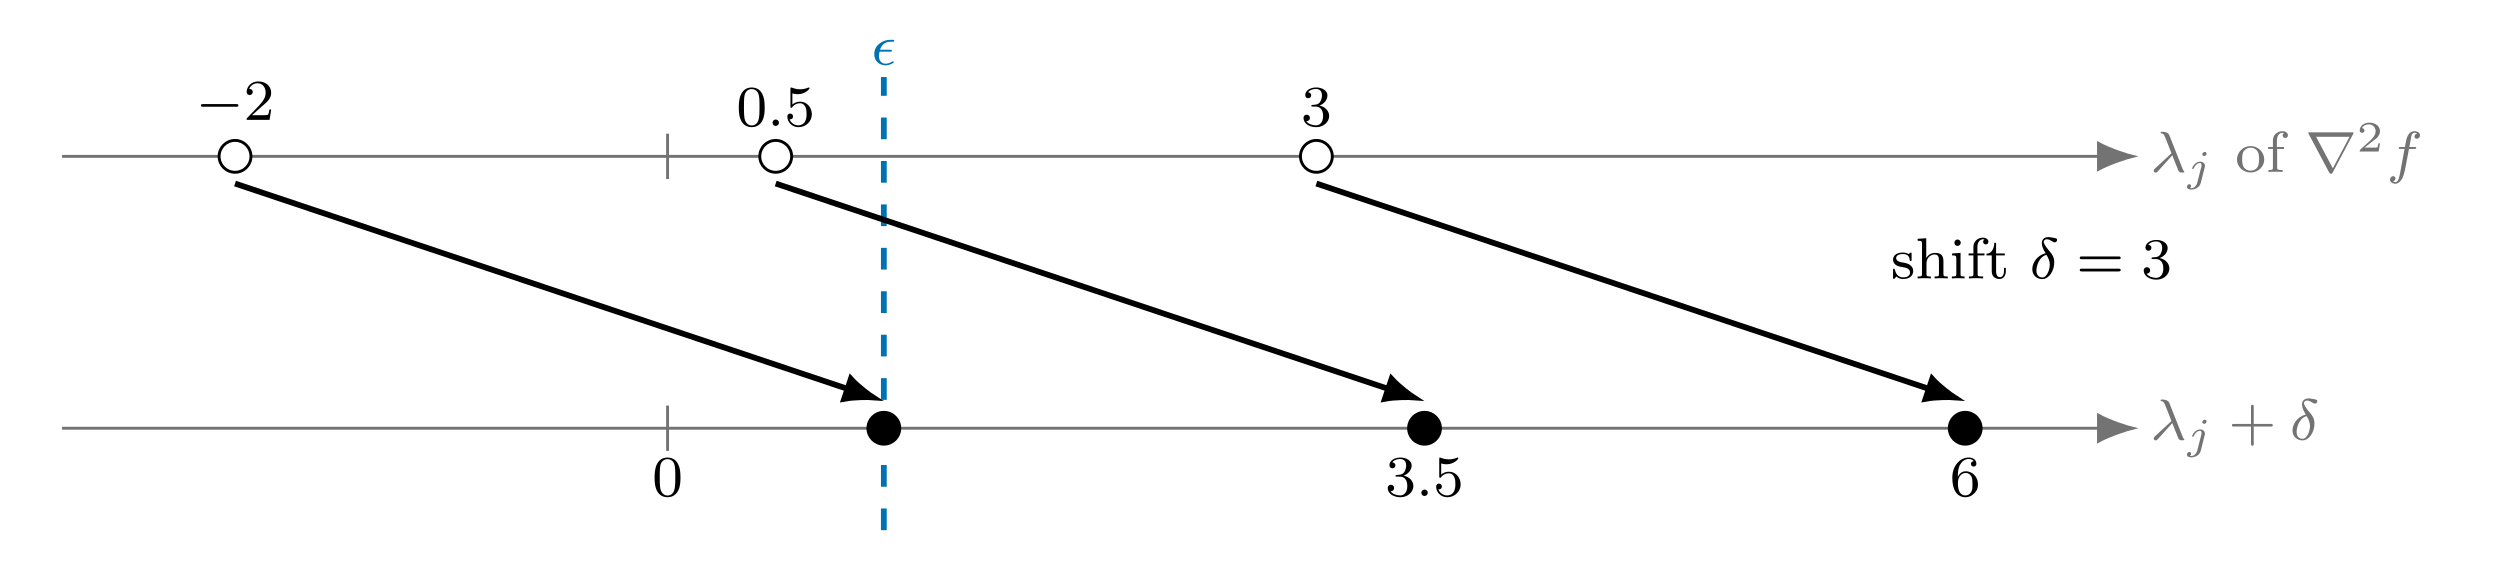
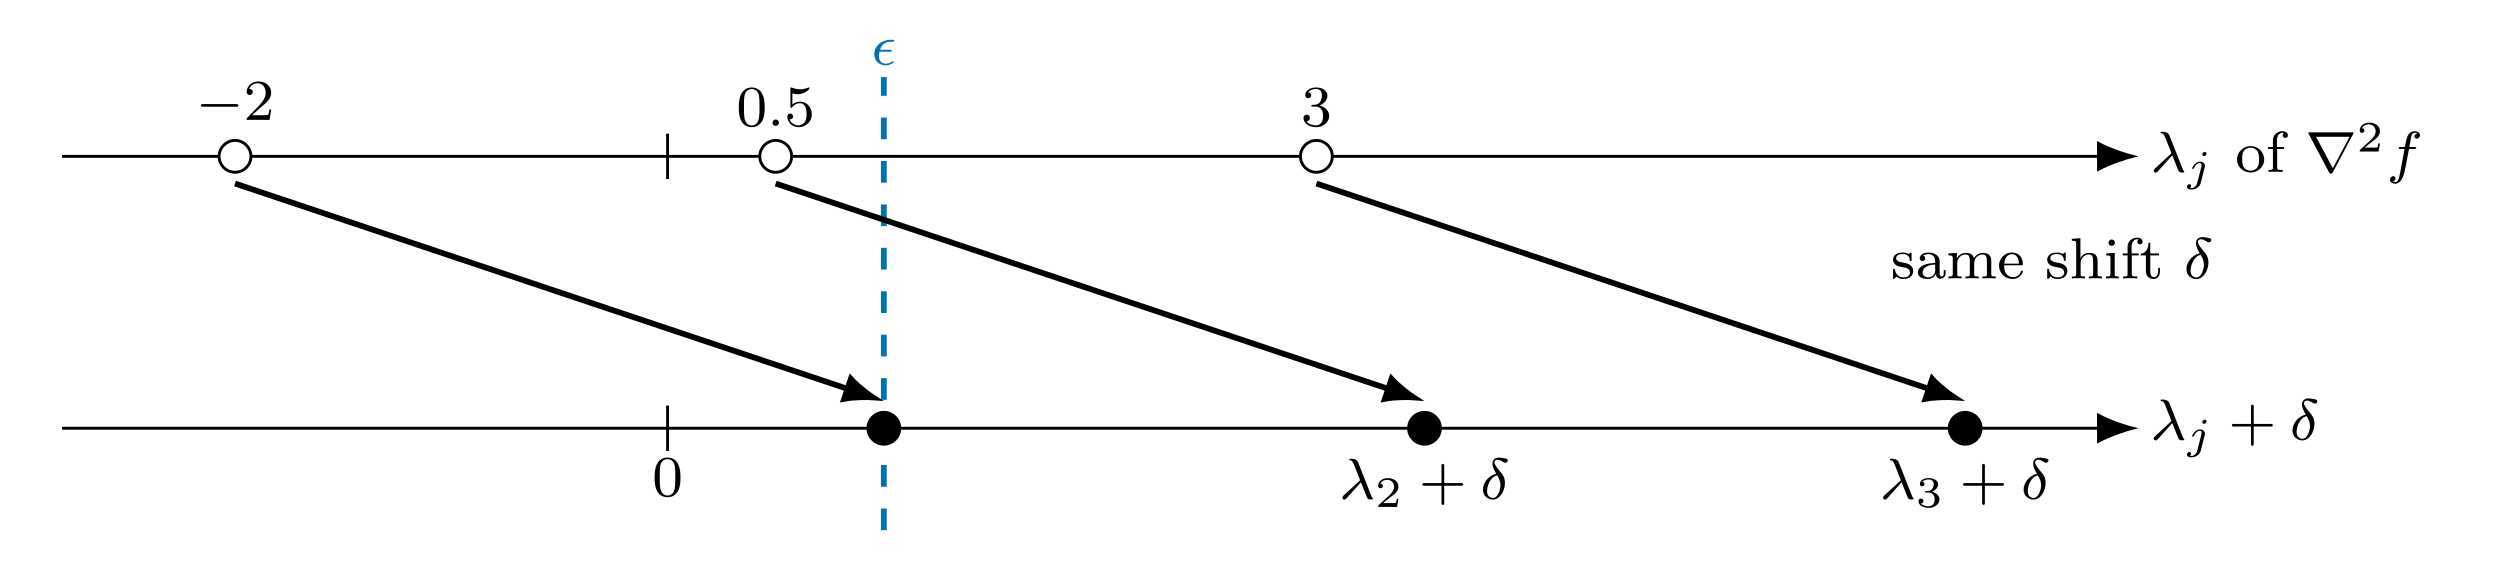
<svg xmlns="http://www.w3.org/2000/svg" xmlns:xlink="http://www.w3.org/1999/xlink" width="341.197pt" height="77.351pt" viewBox="0 0 341.197 77.351">
  <defs>
    <g>
      <g id="glyph-0-0">
        <path d="M 2.969 -2.266 C 3.266 -1.547 3.75 -0.266 3.828 -0.125 C 3.969 0.078 4.125 0.078 4.312 0.078 C 4.547 0.078 4.609 0.078 4.609 -0.016 C 4.609 -0.062 4.594 -0.078 4.562 -0.109 C 4.469 -0.219 4.422 -0.297 4.375 -0.438 L 2.594 -4.953 C 2.531 -5.109 2.391 -5.484 1.578 -5.484 C 1.5 -5.484 1.375 -5.484 1.375 -5.375 C 1.375 -5.281 1.453 -5.266 1.5 -5.266 C 1.656 -5.234 1.797 -5.219 1.984 -4.766 L 2.547 -3.344 L 2.859 -2.547 L 0.594 -0.453 C 0.516 -0.375 0.438 -0.281 0.438 -0.172 C 0.438 -0.016 0.562 0.094 0.703 0.094 C 0.812 0.094 0.922 0.016 1 -0.078 Z M 2.969 -2.266 " />
      </g>
      <g id="glyph-0-1">
        <path d="M 3.031 -3.141 L 3.766 -3.141 C 3.922 -3.141 4.016 -3.141 4.016 -3.297 C 4.016 -3.406 3.906 -3.406 3.781 -3.406 L 3.078 -3.406 C 3.203 -4.125 3.281 -4.562 3.359 -4.922 C 3.391 -5.062 3.422 -5.141 3.531 -5.234 C 3.641 -5.328 3.703 -5.344 3.781 -5.344 C 3.906 -5.344 4.031 -5.328 4.141 -5.25 C 4.094 -5.234 4.047 -5.219 4.016 -5.188 C 3.875 -5.125 3.781 -4.984 3.781 -4.828 C 3.781 -4.641 3.922 -4.531 4.094 -4.531 C 4.328 -4.531 4.531 -4.734 4.531 -5 C 4.531 -5.375 4.156 -5.562 3.781 -5.562 C 3.516 -5.562 3.016 -5.438 2.766 -4.719 C 2.688 -4.531 2.688 -4.516 2.469 -3.406 L 1.875 -3.406 C 1.719 -3.406 1.625 -3.406 1.625 -3.25 C 1.625 -3.141 1.734 -3.141 1.859 -3.141 L 2.422 -3.141 L 1.859 -0.078 C 1.703 0.719 1.594 1.391 1.172 1.391 C 1.141 1.391 0.984 1.391 0.828 1.297 C 1.188 1.203 1.188 0.875 1.188 0.875 C 1.188 0.688 1.047 0.578 0.875 0.578 C 0.672 0.578 0.438 0.766 0.438 1.062 C 0.438 1.391 0.781 1.609 1.172 1.609 C 1.656 1.609 1.984 1.109 2.094 0.906 C 2.375 0.391 2.547 -0.594 2.562 -0.688 Z M 3.031 -3.141 " />
      </g>
      <g id="glyph-0-2">
        <path d="M 2.156 -3.438 C 0.953 -3.125 0.344 -2.078 0.344 -1.266 C 0.344 -0.391 1.016 0.094 1.703 0.094 C 2.625 0.094 3.344 -1.047 3.344 -2.203 C 3.344 -2.953 2.984 -3.375 2.719 -3.688 C 2.453 -4 1.906 -4.641 1.906 -5 C 1.906 -5.172 2.078 -5.344 2.328 -5.344 C 2.594 -5.344 2.766 -5.234 2.984 -5.109 C 3.172 -4.984 3.312 -4.922 3.406 -4.922 C 3.609 -4.922 3.734 -5.109 3.734 -5.25 C 3.734 -5.438 3.641 -5.469 3.234 -5.547 C 2.781 -5.641 2.547 -5.641 2.547 -5.641 C 2.203 -5.641 1.641 -5.484 1.641 -4.812 C 1.641 -4.391 1.859 -3.938 2.156 -3.438 Z M 2.281 -3.219 C 2.547 -2.766 2.734 -2.359 2.734 -1.875 C 2.734 -1.25 2.375 -0.125 1.703 -0.125 C 1.391 -0.125 0.906 -0.328 0.906 -1.062 C 0.906 -1.469 1.141 -2.922 2.281 -3.219 Z M 2.281 -3.219 " />
      </g>
      <g id="glyph-0-3">
        <path d="M 2.516 -1.781 C 2.656 -1.781 2.797 -1.781 2.797 -1.906 C 2.797 -2.047 2.688 -2.047 2.547 -2.047 L 1.172 -2.047 C 1.297 -2.406 1.609 -3.141 2.594 -3.141 L 2.859 -3.141 C 3 -3.141 3.125 -3.141 3.125 -3.281 C 3.125 -3.406 3.016 -3.406 2.875 -3.406 L 2.562 -3.406 C 1.578 -3.406 0.391 -2.703 0.391 -1.453 C 0.391 -0.516 1.078 0.078 1.938 0.078 C 2.484 0.078 3.047 -0.234 3.047 -0.344 C 3.047 -0.359 3.047 -0.484 2.953 -0.484 C 2.922 -0.484 2.906 -0.469 2.875 -0.453 C 2.734 -0.359 2.359 -0.141 1.953 -0.141 C 1.484 -0.141 1.031 -0.453 1.031 -1.172 C 1.031 -1.219 1.031 -1.438 1.109 -1.781 Z M 2.516 -1.781 " />
      </g>
      <g id="glyph-0-4">
        <path d="M 1.609 -0.438 C 1.609 -0.703 1.391 -0.875 1.172 -0.875 C 0.922 -0.875 0.734 -0.672 0.734 -0.438 C 0.734 -0.172 0.953 0 1.156 0 C 1.422 0 1.609 -0.203 1.609 -0.438 Z M 1.609 -0.438 " />
      </g>
      <g id="glyph-1-0">
        <path d="M 2.75 -3.688 C 2.75 -3.875 2.609 -3.938 2.516 -3.938 C 2.328 -3.938 2.172 -3.75 2.172 -3.609 C 2.172 -3.484 2.266 -3.375 2.422 -3.375 C 2.562 -3.375 2.75 -3.516 2.75 -3.688 Z M 1.484 0.266 C 1.375 0.703 1.031 1.016 0.688 1.016 C 0.656 1.016 0.5 1 0.5 0.984 C 0.5 0.984 0.516 0.969 0.516 0.953 C 0.609 0.891 0.641 0.797 0.641 0.703 C 0.641 0.516 0.484 0.469 0.406 0.469 C 0.25 0.469 0.078 0.609 0.078 0.828 C 0.078 1.141 0.438 1.203 0.688 1.203 C 1.078 1.203 1.797 0.984 1.969 0.266 L 2.5 -1.844 C 2.516 -1.906 2.531 -1.953 2.531 -2.047 C 2.531 -2.375 2.234 -2.609 1.859 -2.609 C 1.188 -2.609 0.781 -1.812 0.781 -1.703 C 0.781 -1.656 0.797 -1.609 0.875 -1.609 C 0.969 -1.609 0.969 -1.641 1.016 -1.719 C 1.188 -2.109 1.516 -2.422 1.844 -2.422 C 2.016 -2.422 2.062 -2.266 2.062 -2.125 C 2.062 -2.047 2.047 -1.953 2.047 -1.938 Z M 1.484 0.266 " />
      </g>
      <g id="glyph-2-0">
        <path d="M 3.953 -1.688 C 3.953 -2.672 3.141 -3.531 2.094 -3.531 C 1.047 -3.531 0.234 -2.672 0.234 -1.688 C 0.234 -0.703 1.078 0.078 2.094 0.078 C 3.109 0.078 3.953 -0.703 3.953 -1.688 Z M 2.094 -0.172 C 1.672 -0.172 1.344 -0.375 1.156 -0.641 C 0.969 -0.969 0.938 -1.359 0.938 -1.75 C 0.938 -2.062 0.938 -2.531 1.188 -2.875 C 1.391 -3.141 1.719 -3.312 2.094 -3.312 C 2.5 -3.312 2.844 -3.109 3.031 -2.828 C 3.234 -2.5 3.25 -2.078 3.25 -1.75 C 3.25 -1.391 3.234 -0.953 3.016 -0.625 C 2.797 -0.312 2.438 -0.172 2.094 -0.172 Z M 2.094 -0.172 " />
      </g>
      <g id="glyph-2-1">
        <path d="M 1.516 -3.141 L 2.453 -3.141 L 2.453 -3.406 L 1.484 -3.406 L 1.484 -4.297 C 1.484 -4.984 1.875 -5.344 2.219 -5.344 C 2.344 -5.344 2.422 -5.312 2.453 -5.312 C 2.312 -5.234 2.266 -5.094 2.266 -5 C 2.266 -4.797 2.422 -4.641 2.625 -4.641 C 2.844 -4.641 2.984 -4.797 2.984 -5 C 2.984 -5.344 2.656 -5.562 2.234 -5.562 C 1.641 -5.562 0.938 -5.141 0.938 -4.297 L 0.938 -3.406 L 0.281 -3.406 L 0.281 -3.141 L 0.938 -3.141 L 0.938 -0.609 C 0.938 -0.266 0.844 -0.266 0.328 -0.266 L 0.328 0 C 0.641 -0.031 1.078 -0.031 1.266 -0.031 C 1.734 -0.031 1.75 -0.031 2.266 0 L 2.266 -0.266 L 2.109 -0.266 C 1.531 -0.266 1.516 -0.344 1.516 -0.625 Z M 1.516 -3.141 " />
      </g>
      <g id="glyph-2-2">
        <path d="M 3.453 -1.797 L 5.766 -1.797 C 5.875 -1.797 6.062 -1.797 6.062 -1.969 C 6.062 -2.156 5.875 -2.156 5.766 -2.156 L 3.453 -2.156 L 3.453 -4.484 C 3.453 -4.594 3.453 -4.781 3.266 -4.781 C 3.078 -4.781 3.078 -4.594 3.078 -4.484 L 3.078 -2.156 L 0.75 -2.156 C 0.641 -2.156 0.469 -2.156 0.469 -1.969 C 0.469 -1.797 0.641 -1.797 0.75 -1.797 L 3.078 -1.797 L 3.078 0.531 C 3.078 0.641 3.078 0.828 3.266 0.828 C 3.453 0.828 3.453 0.641 3.453 0.531 Z M 3.453 -1.797 " />
      </g>
      <g id="glyph-2-3">
        <path d="M 3.859 -2.516 C 3.859 -3.375 3.781 -3.875 3.516 -4.391 C 3.172 -5.078 2.531 -5.25 2.094 -5.25 C 1.094 -5.25 0.734 -4.516 0.625 -4.297 C 0.344 -3.719 0.328 -2.938 0.328 -2.516 C 0.328 -2 0.344 -1.203 0.734 -0.562 C 1.094 0.016 1.672 0.172 2.094 0.172 C 2.469 0.172 3.156 0.047 3.547 -0.734 C 3.844 -1.297 3.859 -2.016 3.859 -2.516 Z M 2.094 -0.062 C 1.828 -0.062 1.281 -0.188 1.109 -1.016 C 1.031 -1.469 1.031 -2.203 1.031 -2.609 C 1.031 -3.156 1.031 -3.719 1.109 -4.156 C 1.281 -4.953 1.891 -5.031 2.094 -5.031 C 2.359 -5.031 2.906 -4.906 3.062 -4.188 C 3.156 -3.75 3.156 -3.156 3.156 -2.609 C 3.156 -2.156 3.156 -1.438 3.062 -1 C 2.906 -0.172 2.359 -0.062 2.094 -0.062 Z M 2.094 -0.062 " />
      </g>
      <g id="glyph-2-4">
        <path d="M 2.234 -1.609 C 2.359 -1.734 2.688 -2 2.812 -2.109 C 3.312 -2.547 3.766 -2.984 3.766 -3.703 C 3.766 -4.656 2.984 -5.25 2 -5.25 C 1.047 -5.25 0.422 -4.531 0.422 -3.828 C 0.422 -3.453 0.734 -3.391 0.844 -3.391 C 1 -3.391 1.25 -3.516 1.25 -3.812 C 1.25 -4.219 0.859 -4.219 0.766 -4.219 C 0.984 -4.797 1.516 -5 1.906 -5 C 2.641 -5 3.016 -4.375 3.016 -3.703 C 3.016 -2.891 2.438 -2.281 1.516 -1.328 L 0.516 -0.297 C 0.422 -0.219 0.422 -0.203 0.422 0 L 3.547 0 L 3.766 -1.422 L 3.531 -1.422 C 3.5 -1.25 3.438 -0.859 3.344 -0.719 C 3.297 -0.641 2.703 -0.641 2.562 -0.641 L 1.156 -0.641 Z M 2.234 -1.609 " />
      </g>
      <g id="glyph-2-5">
        <path d="M 1.109 -4.438 C 1.203 -4.406 1.531 -4.328 1.859 -4.328 C 2.844 -4.328 3.453 -5.031 3.453 -5.141 C 3.453 -5.234 3.391 -5.25 3.359 -5.25 C 3.344 -5.25 3.328 -5.25 3.25 -5.219 C 2.938 -5.094 2.578 -5 2.156 -5 C 1.688 -5 1.297 -5.125 1.047 -5.219 C 0.969 -5.25 0.953 -5.25 0.953 -5.25 C 0.844 -5.25 0.844 -5.172 0.844 -5.031 L 0.844 -2.719 C 0.844 -2.562 0.844 -2.469 0.969 -2.469 C 1.031 -2.469 1.062 -2.5 1.094 -2.562 C 1.188 -2.688 1.5 -3.094 2.172 -3.094 C 2.609 -3.094 2.828 -2.734 2.891 -2.578 C 3.031 -2.297 3.047 -1.922 3.047 -1.625 C 3.047 -1.328 3.031 -0.906 2.812 -0.547 C 2.672 -0.312 2.344 -0.078 1.922 -0.078 C 1.422 -0.078 0.906 -0.391 0.734 -0.906 C 0.75 -0.906 0.797 -0.906 0.812 -0.906 C 1.031 -0.906 1.203 -1.047 1.203 -1.281 C 1.203 -1.578 0.969 -1.688 0.812 -1.688 C 0.672 -1.688 0.422 -1.609 0.422 -1.266 C 0.422 -0.547 1.031 0.172 1.938 0.172 C 2.938 0.172 3.766 -0.594 3.766 -1.578 C 3.766 -2.5 3.109 -3.312 2.172 -3.312 C 1.781 -3.312 1.406 -3.188 1.109 -2.922 Z M 1.109 -4.438 " />
      </g>
      <g id="glyph-2-6">
        <path d="M 2 -2.641 C 2.625 -2.641 3.016 -2.188 3.016 -1.359 C 3.016 -0.359 2.453 -0.078 2.047 -0.078 C 1.609 -0.078 1.016 -0.234 0.734 -0.641 C 1.016 -0.641 1.219 -0.828 1.219 -1.094 C 1.219 -1.344 1.031 -1.531 0.781 -1.531 C 0.562 -1.531 0.344 -1.391 0.344 -1.078 C 0.344 -0.328 1.156 0.172 2.062 0.172 C 3.109 0.172 3.844 -0.562 3.844 -1.359 C 3.844 -2.016 3.328 -2.609 2.516 -2.781 C 3.141 -3 3.609 -3.547 3.609 -4.172 C 3.609 -4.812 2.891 -5.25 2.078 -5.25 C 1.219 -5.25 0.578 -4.797 0.578 -4.203 C 0.578 -3.906 0.781 -3.781 0.984 -3.781 C 1.234 -3.781 1.391 -3.953 1.391 -4.188 C 1.391 -4.469 1.141 -4.578 0.969 -4.594 C 1.297 -5.031 1.906 -5.047 2.047 -5.047 C 2.25 -5.047 2.859 -4.984 2.859 -4.172 C 2.859 -3.625 2.625 -3.281 2.516 -3.156 C 2.281 -2.922 2.094 -2.906 1.609 -2.875 C 1.469 -2.859 1.406 -2.859 1.406 -2.75 C 1.406 -2.641 1.469 -2.641 1.609 -2.641 Z M 2 -2.641 " />
      </g>
      <g id="glyph-2-7">
-         <path d="M 1.094 -2.609 C 1.094 -3.266 1.141 -3.844 1.438 -4.328 C 1.672 -4.734 2.078 -5.047 2.562 -5.047 C 2.734 -5.047 3.094 -5.031 3.266 -4.75 C 2.922 -4.734 2.891 -4.469 2.891 -4.375 C 2.891 -4.141 3.062 -4.016 3.25 -4.016 C 3.406 -4.016 3.625 -4.094 3.625 -4.391 C 3.625 -4.875 3.266 -5.25 2.562 -5.25 C 1.469 -5.25 0.344 -4.219 0.344 -2.5 C 0.344 -0.359 1.344 0.172 2.109 0.172 C 2.484 0.172 2.906 0.062 3.25 -0.281 C 3.578 -0.578 3.844 -0.922 3.844 -1.609 C 3.844 -2.641 3.062 -3.375 2.188 -3.375 C 1.609 -3.375 1.266 -3 1.094 -2.609 Z M 2.109 -0.078 C 1.688 -0.078 1.438 -0.359 1.312 -0.578 C 1.125 -0.938 1.109 -1.484 1.109 -1.781 C 1.109 -2.562 1.547 -3.141 2.156 -3.141 C 2.547 -3.141 2.781 -2.938 2.938 -2.672 C 3.094 -2.375 3.094 -2.016 3.094 -1.609 C 3.094 -1.203 3.094 -0.859 2.938 -0.578 C 2.734 -0.219 2.453 -0.078 2.109 -0.078 Z M 2.109 -0.078 " />
+         <path d="M 2.812 -3.328 C 2.812 -3.453 2.812 -3.531 2.719 -3.531 C 2.672 -3.531 2.656 -3.531 2.516 -3.406 C 2.5 -3.391 2.438 -3.328 2.406 -3.328 C 2.406 -3.328 2.391 -3.328 2.344 -3.359 C 2.219 -3.438 1.984 -3.531 1.625 -3.531 C 0.516 -3.531 0.281 -2.922 0.281 -2.547 C 0.281 -2.156 0.562 -1.922 0.594 -1.891 C 0.906 -1.656 1.094 -1.625 1.625 -1.531 C 2 -1.469 2.594 -1.359 2.594 -0.812 C 2.594 -0.5 2.391 -0.141 1.672 -0.141 C 0.875 -0.141 0.641 -0.766 0.531 -1.172 C 0.5 -1.281 0.5 -1.328 0.406 -1.328 C 0.281 -1.328 0.281 -1.25 0.281 -1.109 L 0.281 -0.125 C 0.281 0 0.281 0.078 0.375 0.078 C 0.422 0.078 0.438 0.078 0.578 -0.078 C 0.609 -0.125 0.703 -0.219 0.75 -0.266 C 1.094 0.062 1.469 0.078 1.672 0.078 C 2.688 0.078 3.031 -0.5 3.031 -1.016 C 3.031 -1.406 2.797 -1.953 1.859 -2.125 C 1.797 -2.141 1.359 -2.219 1.328 -2.219 C 1.078 -2.281 0.703 -2.438 0.703 -2.766 C 0.703 -3 0.875 -3.328 1.625 -3.328 C 2.516 -3.328 2.547 -2.688 2.562 -2.453 C 2.578 -2.391 2.625 -2.375 2.688 -2.375 C 2.812 -2.375 2.812 -2.422 2.812 -2.578 Z M 2.812 -3.328 " />
      </g>
      <g id="glyph-2-8">
-         <path d="M 2.812 -3.328 C 2.812 -3.453 2.812 -3.531 2.719 -3.531 C 2.672 -3.531 2.656 -3.531 2.516 -3.406 C 2.5 -3.391 2.438 -3.328 2.406 -3.328 C 2.406 -3.328 2.391 -3.328 2.344 -3.359 C 2.219 -3.438 1.984 -3.531 1.625 -3.531 C 0.516 -3.531 0.281 -2.922 0.281 -2.547 C 0.281 -2.156 0.562 -1.922 0.594 -1.891 C 0.906 -1.656 1.094 -1.625 1.625 -1.531 C 2 -1.469 2.594 -1.359 2.594 -0.812 C 2.594 -0.5 2.391 -0.141 1.672 -0.141 C 0.875 -0.141 0.641 -0.766 0.531 -1.172 C 0.5 -1.281 0.5 -1.328 0.406 -1.328 C 0.281 -1.328 0.281 -1.25 0.281 -1.109 L 0.281 -0.125 C 0.281 0 0.281 0.078 0.375 0.078 C 0.422 0.078 0.438 0.078 0.578 -0.078 C 0.609 -0.125 0.703 -0.219 0.75 -0.266 C 1.094 0.062 1.469 0.078 1.672 0.078 C 2.688 0.078 3.031 -0.5 3.031 -1.016 C 3.031 -1.406 2.797 -1.953 1.859 -2.125 C 1.797 -2.141 1.359 -2.219 1.328 -2.219 C 1.078 -2.281 0.703 -2.438 0.703 -2.766 C 0.703 -3 0.875 -3.328 1.625 -3.328 C 2.516 -3.328 2.547 -2.688 2.562 -2.453 C 2.578 -2.391 2.625 -2.375 2.688 -2.375 C 2.812 -2.375 2.812 -2.422 2.812 -2.578 Z M 2.812 -3.328 " />
+         <path d="M 3.328 -2.359 C 3.328 -3.125 2.562 -3.531 1.844 -3.531 C 1.188 -3.531 0.609 -3.266 0.609 -2.75 C 0.609 -2.516 0.781 -2.375 0.984 -2.375 C 1.203 -2.375 1.359 -2.531 1.359 -2.75 C 1.359 -2.938 1.234 -3.062 1.062 -3.109 C 1.359 -3.312 1.781 -3.312 1.828 -3.312 C 2.281 -3.312 2.719 -3 2.719 -2.344 L 2.719 -2.109 C 2.266 -2.078 1.734 -2.062 1.172 -1.828 C 0.484 -1.531 0.344 -1.062 0.344 -0.812 C 0.344 -0.125 1.141 0.078 1.688 0.078 C 2.266 0.078 2.625 -0.25 2.797 -0.562 C 2.844 -0.266 3.047 0.047 3.391 0.047 C 3.469 0.047 4.141 0.016 4.141 -0.719 L 4.141 -1.141 L 3.891 -1.141 L 3.891 -0.719 C 3.891 -0.391 3.781 -0.266 3.609 -0.266 C 3.328 -0.266 3.328 -0.625 3.328 -0.719 Z M 2.719 -1.109 C 2.719 -0.344 2.078 -0.141 1.75 -0.141 C 1.344 -0.141 1 -0.422 1 -0.797 C 1 -1.328 1.484 -1.859 2.719 -1.891 Z M 2.719 -1.109 " />
      </g>
      <g id="glyph-2-9">
+         <path d="M 6.172 -2.391 C 6.172 -3.031 5.891 -3.484 5.031 -3.484 C 4.312 -3.484 3.938 -2.984 3.812 -2.766 C 3.672 -3.328 3.219 -3.484 2.719 -3.484 C 1.938 -3.484 1.578 -2.938 1.484 -2.734 L 1.469 -2.734 L 1.469 -3.484 L 0.328 -3.406 L 0.328 -3.141 C 0.859 -3.141 0.922 -3.078 0.922 -2.703 L 0.922 -0.609 C 0.922 -0.266 0.828 -0.266 0.328 -0.266 L 0.328 0 C 0.672 -0.031 1.016 -0.031 1.219 -0.031 C 1.453 -0.031 1.781 -0.031 2.125 0 L 2.125 -0.266 C 1.625 -0.266 1.531 -0.266 1.531 -0.609 L 1.531 -2.047 C 1.531 -2.875 2.156 -3.266 2.656 -3.266 C 3.156 -3.266 3.25 -2.859 3.25 -2.422 L 3.25 -0.609 C 3.25 -0.266 3.156 -0.266 2.656 -0.266 L 2.656 0 C 2.984 -0.031 3.344 -0.031 3.547 -0.031 C 3.781 -0.031 4.109 -0.031 4.453 0 L 4.453 -0.266 C 3.938 -0.266 3.844 -0.266 3.844 -0.609 L 3.844 -2.047 C 3.844 -2.875 4.469 -3.266 4.969 -3.266 C 5.484 -3.266 5.578 -2.859 5.578 -2.422 L 5.578 -0.609 C 5.578 -0.266 5.484 -0.266 4.969 -0.266 L 4.969 0 C 5.312 -0.031 5.656 -0.031 5.875 -0.031 C 6.109 -0.031 6.438 -0.031 6.781 0 L 6.781 -0.266 C 6.266 -0.266 6.172 -0.266 6.172 -0.609 Z M 6.172 -2.391 " />
+       </g>
+       <g id="glyph-2-10">
+         <path d="M 3.266 -1.797 C 3.438 -1.797 3.484 -1.797 3.484 -1.984 C 3.484 -2.688 3.094 -3.531 1.984 -3.531 C 1 -3.531 0.234 -2.719 0.234 -1.734 C 0.234 -0.719 1.094 0.078 2.094 0.078 C 3.094 0.078 3.484 -0.766 3.484 -0.953 C 3.484 -0.984 3.469 -1.062 3.359 -1.062 C 3.266 -1.062 3.25 -1 3.234 -0.953 C 2.953 -0.188 2.281 -0.172 2.141 -0.172 C 1.781 -0.172 1.422 -0.328 1.172 -0.703 C 0.938 -1.062 0.938 -1.562 0.938 -1.797 Z M 0.953 -2.016 C 1.016 -3.109 1.688 -3.312 1.984 -3.312 C 2.906 -3.312 2.938 -2.188 2.953 -2.016 Z M 0.953 -2.016 " />
+       </g>
+       <g id="glyph-2-11">
        <path d="M 3.844 -2.391 C 3.844 -3.062 3.547 -3.484 2.719 -3.484 C 2.016 -3.484 1.656 -3.047 1.516 -2.797 L 1.5 -2.797 L 1.5 -5.484 L 0.328 -5.406 L 0.328 -5.141 C 0.859 -5.141 0.922 -5.078 0.922 -4.703 L 0.922 -0.609 C 0.922 -0.266 0.828 -0.266 0.328 -0.266 L 0.328 0 C 0.672 -0.031 1.016 -0.031 1.219 -0.031 C 1.453 -0.031 1.781 -0.031 2.125 0 L 2.125 -0.266 C 1.625 -0.266 1.531 -0.266 1.531 -0.609 L 1.531 -2.047 C 1.531 -2.875 2.156 -3.266 2.641 -3.266 C 3.125 -3.266 3.234 -2.922 3.234 -2.422 L 3.234 -0.609 C 3.234 -0.266 3.141 -0.266 2.641 -0.266 L 2.641 0 C 2.984 -0.031 3.328 -0.031 3.547 -0.031 C 3.766 -0.031 4.109 -0.031 4.438 0 L 4.438 -0.266 C 3.938 -0.266 3.844 -0.266 3.844 -0.609 Z M 3.844 -2.391 " />
      </g>
-       <g id="glyph-2-10">
+       <g id="glyph-2-12">
        <path d="M 1.547 -4.875 C 1.547 -5.094 1.359 -5.312 1.094 -5.312 C 0.875 -5.312 0.672 -5.125 0.672 -4.875 C 0.672 -4.594 0.891 -4.438 1.094 -4.438 C 1.375 -4.438 1.547 -4.672 1.547 -4.875 Z M 0.359 -3.406 L 0.359 -3.141 C 0.859 -3.141 0.938 -3.094 0.938 -2.703 L 0.938 -0.609 C 0.938 -0.266 0.844 -0.266 0.328 -0.266 L 0.328 0 C 0.641 -0.031 1.078 -0.031 1.203 -0.031 C 1.297 -0.031 1.781 -0.031 2.062 0 L 2.062 -0.266 C 1.547 -0.266 1.516 -0.297 1.516 -0.609 L 1.516 -3.484 Z M 0.359 -3.406 " />
      </g>
-       <g id="glyph-2-11">
+       <g id="glyph-2-13">
        <path d="M 1.469 -3.141 L 2.656 -3.141 L 2.656 -3.406 L 1.469 -3.406 L 1.469 -4.859 L 1.219 -4.859 C 1.219 -4.141 0.891 -3.391 0.156 -3.375 L 0.156 -3.141 L 0.875 -3.141 L 0.875 -0.984 C 0.875 -0.062 1.578 0.078 1.938 0.078 C 2.469 0.078 2.797 -0.391 2.797 -0.984 L 2.797 -1.438 L 2.547 -1.438 L 2.547 -1 C 2.547 -0.453 2.297 -0.172 2 -0.172 C 1.469 -0.172 1.469 -0.844 1.469 -0.969 Z M 1.469 -3.141 " />
-       </g>
-       <g id="glyph-2-12">
-         <path d="M 5.781 -2.625 C 5.891 -2.625 6.062 -2.625 6.062 -2.812 C 6.062 -3 5.859 -3 5.75 -3 L 0.781 -3 C 0.656 -3 0.469 -3 0.469 -2.812 C 0.469 -2.625 0.625 -2.625 0.75 -2.625 Z M 5.75 -0.953 C 5.859 -0.953 6.062 -0.953 6.062 -1.141 C 6.062 -1.328 5.891 -1.328 5.781 -1.328 L 0.75 -1.328 C 0.625 -1.328 0.469 -1.328 0.469 -1.141 C 0.469 -0.953 0.656 -0.953 0.781 -0.953 Z M 5.75 -0.953 " />
      </g>
      <g id="glyph-3-0">
        <path d="M 6.531 -5.188 C 6.578 -5.281 6.578 -5.312 6.578 -5.328 C 6.578 -5.406 6.531 -5.406 6.375 -5.406 L 0.609 -5.406 C 0.453 -5.406 0.406 -5.406 0.406 -5.328 C 0.406 -5.312 0.406 -5.281 0.453 -5.188 L 3.25 0.078 C 3.328 0.188 3.359 0.25 3.5 0.25 C 3.641 0.25 3.672 0.188 3.734 0.078 Z M 1.469 -4.797 L 6.031 -4.797 L 3.75 -0.5 Z M 1.469 -4.797 " />
      </g>
      <g id="glyph-3-1">
        <path d="M 5.531 -1.797 C 5.656 -1.797 5.828 -1.797 5.828 -1.969 C 5.828 -2.156 5.656 -2.156 5.531 -2.156 L 1 -2.156 C 0.875 -2.156 0.703 -2.156 0.703 -1.969 C 0.703 -1.797 0.875 -1.797 1 -1.797 Z M 5.531 -1.797 " />
      </g>
      <g id="glyph-4-0">
        <path d="M 3.188 -1.109 L 2.969 -1.109 C 2.953 -1.031 2.891 -0.641 2.812 -0.562 C 2.766 -0.531 2.281 -0.531 2.203 -0.531 L 1.094 -0.531 L 1.859 -1.156 C 2.062 -1.312 2.578 -1.688 2.766 -1.859 C 2.938 -2.047 3.188 -2.344 3.188 -2.766 C 3.188 -3.5 2.516 -3.938 1.719 -3.938 C 0.953 -3.938 0.422 -3.438 0.422 -2.875 C 0.422 -2.578 0.688 -2.547 0.75 -2.547 C 0.891 -2.547 1.062 -2.641 1.062 -2.859 C 1.062 -2.984 0.984 -3.188 0.734 -3.188 C 0.859 -3.484 1.219 -3.703 1.641 -3.703 C 2.25 -3.703 2.594 -3.25 2.594 -2.766 C 2.594 -2.344 2.312 -1.906 1.891 -1.531 L 0.484 -0.25 C 0.438 -0.188 0.422 -0.188 0.422 0 L 3 0 Z M 3.188 -1.109 " />
      </g>
+       <g id="glyph-4-1">
+         <path d="M 1.734 -1.969 C 2.25 -1.969 2.578 -1.625 2.578 -1.031 C 2.578 -0.375 2.188 -0.094 1.766 -0.094 C 1.594 -0.094 0.984 -0.125 0.719 -0.469 C 0.953 -0.484 1.047 -0.641 1.047 -0.812 C 1.047 -1 0.906 -1.141 0.703 -1.141 C 0.547 -1.141 0.375 -1.047 0.375 -0.797 C 0.375 -0.203 1.031 0.125 1.781 0.125 C 2.656 0.125 3.234 -0.438 3.234 -1.031 C 3.234 -1.453 2.906 -1.906 2.203 -2.094 C 2.672 -2.25 3.047 -2.625 3.047 -3.109 C 3.047 -3.578 2.5 -3.938 1.781 -3.938 C 1.094 -3.938 0.562 -3.625 0.562 -3.125 C 0.562 -2.875 0.766 -2.812 0.875 -2.812 C 1.031 -2.812 1.188 -2.906 1.188 -3.125 C 1.188 -3.297 1.062 -3.406 0.906 -3.438 C 1.172 -3.75 1.719 -3.75 1.766 -3.75 C 2.078 -3.75 2.453 -3.594 2.453 -3.109 C 2.453 -2.781 2.266 -2.219 1.672 -2.172 C 1.562 -2.172 1.406 -2.156 1.359 -2.156 C 1.297 -2.156 1.234 -2.156 1.234 -2.062 C 1.234 -1.969 1.297 -1.969 1.391 -1.969 Z M 1.734 -1.969 " />
+       </g>
    </g>
  </defs>
-   <path fill="none" stroke-width="0.399" stroke-linecap="butt" stroke-linejoin="miter" stroke="rgb(45%, 45%, 45%)" stroke-opacity="1" stroke-miterlimit="10" d="M -83.338 37.417 L 196.928 37.417 " transform="matrix(0.991679, 0, 0, -0.991679, 91.10944, 58.44562)" />
-   <path fill-rule="nonzero" fill="rgb(45%, 45%, 45%)" fill-opacity="1" stroke-width="0.399" stroke-linecap="butt" stroke-linejoin="miter" stroke="rgb(45%, 45%, 45%)" stroke-opacity="1" stroke-miterlimit="10" d="M 4.649 -0.001 C 4.078 0.137 1.568 0.925 0.001 1.78 L 0.001 -1.777 C 1.568 -0.923 4.078 -0.139 4.649 -0.001 Z M 4.649 -0.001 " transform="matrix(0.991679, 0, 0, -0.991679, 286.3977, 21.33906)" />
-   <g fill="rgb(45%, 45%, 45%)" fill-opacity="1">
+   <path fill="none" stroke-width="0.399" stroke-linecap="butt" stroke-linejoin="miter" stroke="rgb(0%, 0%, 0%)" stroke-opacity="1" stroke-miterlimit="10" d="M -83.338 37.417 L 196.928 37.417 " transform="matrix(0.991679, 0, 0, -0.991679, 91.10944, 58.44562)" />
+   <path fill-rule="nonzero" fill="rgb(0%, 0%, 0%)" fill-opacity="1" stroke-width="0.399" stroke-linecap="butt" stroke-linejoin="miter" stroke="rgb(0%, 0%, 0%)" stroke-opacity="1" stroke-miterlimit="10" d="M 4.649 -0.001 C 4.078 0.137 1.568 0.925 0.001 1.78 L 0.001 -1.777 C 1.568 -0.923 4.078 -0.139 4.649 -0.001 Z M 4.649 -0.001 " transform="matrix(0.991679, 0, 0, -0.991679, 286.3977, 21.33906)" />
+   <g fill="rgb(0%, 0%, 0%)" fill-opacity="1">
    <use xlink:href="#glyph-0-0" x="293.499" y="23.465" />
  </g>
-   <g fill="rgb(45%, 45%, 45%)" fill-opacity="1">
+   <g fill="rgb(0%, 0%, 0%)" fill-opacity="1">
    <use xlink:href="#glyph-1-0" x="298.398" y="24.67" />
  </g>
-   <g fill="rgb(45%, 45%, 45%)" fill-opacity="1">
+   <g fill="rgb(0%, 0%, 0%)" fill-opacity="1">
    <use xlink:href="#glyph-2-0" x="305.067" y="23.465" />
    <use xlink:href="#glyph-2-1" x="309.267" y="23.465" />
  </g>
-   <g fill="rgb(45%, 45%, 45%)" fill-opacity="1">
+   <g fill="rgb(0%, 0%, 0%)" fill-opacity="1">
    <use xlink:href="#glyph-3-0" x="314.631" y="23.465" />
  </g>
-   <g fill="rgb(45%, 45%, 45%)" fill-opacity="1">
+   <g fill="rgb(0%, 0%, 0%)" fill-opacity="1">
    <use xlink:href="#glyph-4-0" x="321.63" y="20.677" />
  </g>
-   <g fill="rgb(45%, 45%, 45%)" fill-opacity="1">
+   <g fill="rgb(0%, 0%, 0%)" fill-opacity="1">
    <use xlink:href="#glyph-0-1" x="325.747" y="23.465" />
  </g>
-   <path fill="none" stroke-width="0.399" stroke-linecap="butt" stroke-linejoin="miter" stroke="rgb(45%, 45%, 45%)" stroke-opacity="1" stroke-miterlimit="10" d="M -83.338 0 L 196.928 0 " transform="matrix(0.991679, 0, 0, -0.991679, 91.10944, 58.44562)" />
-   <path fill-rule="nonzero" fill="rgb(45%, 45%, 45%)" fill-opacity="1" stroke-width="0.399" stroke-linecap="butt" stroke-linejoin="miter" stroke="rgb(45%, 45%, 45%)" stroke-opacity="1" stroke-miterlimit="10" d="M 4.649 0 C 4.078 0.138 1.568 0.926 0.001 1.781 L 0.001 -1.78 C 1.568 -0.925 4.078 -0.138 4.649 0 Z M 4.649 0 " transform="matrix(0.991679, 0, 0, -0.991679, 286.3977, 58.44562)" />
-   <g fill="rgb(45%, 45%, 45%)" fill-opacity="1">
+   <path fill="none" stroke-width="0.399" stroke-linecap="butt" stroke-linejoin="miter" stroke="rgb(0%, 0%, 0%)" stroke-opacity="1" stroke-miterlimit="10" d="M -83.338 0 L 196.928 0 " transform="matrix(0.991679, 0, 0, -0.991679, 91.10944, 58.44562)" />
+   <path fill-rule="nonzero" fill="rgb(0%, 0%, 0%)" fill-opacity="1" stroke-width="0.399" stroke-linecap="butt" stroke-linejoin="miter" stroke="rgb(0%, 0%, 0%)" stroke-opacity="1" stroke-miterlimit="10" d="M 4.649 0 C 4.078 0.138 1.568 0.926 0.001 1.781 L 0.001 -1.78 C 1.568 -0.925 4.078 -0.138 4.649 0 Z M 4.649 0 " transform="matrix(0.991679, 0, 0, -0.991679, 286.3977, 58.44562)" />
+   <g fill="rgb(0%, 0%, 0%)" fill-opacity="1">
    <use xlink:href="#glyph-0-0" x="293.499" y="60.011" />
  </g>
-   <g fill="rgb(45%, 45%, 45%)" fill-opacity="1">
+   <g fill="rgb(0%, 0%, 0%)" fill-opacity="1">
    <use xlink:href="#glyph-1-0" x="298.398" y="61.216" />
  </g>
-   <g fill="rgb(45%, 45%, 45%)" fill-opacity="1">
+   <g fill="rgb(0%, 0%, 0%)" fill-opacity="1">
    <use xlink:href="#glyph-2-2" x="304.135" y="60.011" />
  </g>
-   <g fill="rgb(45%, 45%, 45%)" fill-opacity="1">
+   <g fill="rgb(0%, 0%, 0%)" fill-opacity="1">
    <use xlink:href="#glyph-0-2" x="312.532" y="60.011" />
  </g>
-   <path fill="none" stroke-width="0.399" stroke-linecap="butt" stroke-linejoin="miter" stroke="rgb(45%, 45%, 45%)" stroke-opacity="1" stroke-miterlimit="10" d="M -0 -3.119 L -0 3.12 " transform="matrix(0.991679, 0, 0, -0.991679, 91.10944, 58.44562)" />
-   <path fill="none" stroke-width="0.399" stroke-linecap="butt" stroke-linejoin="miter" stroke="rgb(45%, 45%, 45%)" stroke-opacity="1" stroke-miterlimit="10" d="M -0 34.301 L -0 40.537 " transform="matrix(0.991679, 0, 0, -0.991679, 91.10944, 58.44562)" />
+   <path fill="none" stroke-width="0.399" stroke-linecap="butt" stroke-linejoin="miter" stroke="rgb(0%, 0%, 0%)" stroke-opacity="1" stroke-miterlimit="10" d="M -0 -3.119 L -0 3.12 " transform="matrix(0.991679, 0, 0, -0.991679, 91.10944, 58.44562)" />
+   <path fill="none" stroke-width="0.399" stroke-linecap="butt" stroke-linejoin="miter" stroke="rgb(0%, 0%, 0%)" stroke-opacity="1" stroke-miterlimit="10" d="M -0 34.301 L -0 40.537 " transform="matrix(0.991679, 0, 0, -0.991679, 91.10944, 58.44562)" />
  <g fill="rgb(0%, 0%, 0%)" fill-opacity="1">
    <use xlink:href="#glyph-2-3" x="89.01" y="67.692" />
  </g>
  <path fill="none" stroke-width="0.797" stroke-linecap="butt" stroke-linejoin="miter" stroke="rgb(0%, 44.707%, 69.803%)" stroke-opacity="1" stroke-dasharray="2.989 2.989" stroke-miterlimit="10" d="M 29.763 -14.03 L 29.763 48.332 " transform="matrix(0.991679, 0, 0, -0.991679, 91.10944, 58.44562)" />
  <g fill="rgb(0%, 44.707%, 69.803%)" fill-opacity="1">
    <use xlink:href="#glyph-0-3" x="118.928" y="8.837" />
  </g>
  <path fill="none" stroke-width="0.797" stroke-linecap="butt" stroke-linejoin="miter" stroke="rgb(0%, 0%, 0%)" stroke-opacity="1" stroke-miterlimit="10" d="M -59.527 33.675 L 24.769 5.416 " transform="matrix(0.991679, 0, 0, -0.991679, 91.10944, 58.44562)" />
  <path fill-rule="nonzero" fill="rgb(0%, 0%, 0%)" fill-opacity="1" stroke-width="0.797" stroke-linecap="butt" stroke-linejoin="miter" stroke="rgb(0%, 0%, 0%)" stroke-opacity="1" stroke-miterlimit="10" d="M 3.629 -0.001 C 3.184 0.111 1.224 0.742 -0.001 1.433 L 0 -1.434 C 1.224 -0.745 3.185 -0.113 3.629 -0.001 Z M 3.629 -0.001 " transform="matrix(0.940201, 0.315185, 0.315185, -0.940201, 115.6704, 53.07384)" />
  <path fill-rule="nonzero" fill="rgb(100%, 100%, 100%)" fill-opacity="1" stroke-width="0.399" stroke-linecap="butt" stroke-linejoin="miter" stroke="rgb(0%, 0%, 0%)" stroke-opacity="1" stroke-miterlimit="10" d="M -57.337 37.417 C -57.337 38.63 -58.317 39.611 -59.527 39.611 C -60.74 39.611 -61.721 38.63 -61.721 37.417 C -61.721 36.208 -60.74 35.227 -59.527 35.227 C -58.317 35.227 -57.337 36.208 -57.337 37.417 Z M -57.337 37.417 " transform="matrix(0.991679, 0, 0, -0.991679, 91.10944, 58.44562)" />
  <path fill-rule="nonzero" fill="rgb(0%, 0%, 0%)" fill-opacity="1" stroke-width="0.399" stroke-linecap="butt" stroke-linejoin="miter" stroke="rgb(0%, 0%, 0%)" stroke-opacity="1" stroke-miterlimit="10" d="M 31.957 0 C 31.957 1.21 30.976 2.19 29.763 2.19 C 28.554 2.19 27.573 1.21 27.573 0 C 27.573 -1.209 28.554 -2.194 29.763 -2.194 C 30.976 -2.194 31.957 -1.209 31.957 0 Z M 31.957 0 " transform="matrix(0.991679, 0, 0, -0.991679, 91.10944, 58.44562)" />
  <path fill="none" stroke-width="0.797" stroke-linecap="butt" stroke-linejoin="miter" stroke="rgb(0%, 0%, 0%)" stroke-opacity="1" stroke-miterlimit="10" d="M 14.882 33.675 L 99.177 5.416 " transform="matrix(0.991679, 0, 0, -0.991679, 91.10944, 58.44562)" />
  <path fill-rule="nonzero" fill="rgb(0%, 0%, 0%)" fill-opacity="1" stroke-width="0.797" stroke-linecap="butt" stroke-linejoin="miter" stroke="rgb(0%, 0%, 0%)" stroke-opacity="1" stroke-miterlimit="10" d="M 3.627 -0.002 C 3.182 0.111 1.225 0.743 0.001 1.433 L 0.002 -1.433 C 1.225 -0.745 3.182 -0.114 3.627 -0.002 Z M 3.627 -0.002 " transform="matrix(0.940201, 0.315185, 0.315185, -0.940201, 189.4618, 53.07384)" />
  <path fill-rule="nonzero" fill="rgb(100%, 100%, 100%)" fill-opacity="1" stroke-width="0.399" stroke-linecap="butt" stroke-linejoin="miter" stroke="rgb(0%, 0%, 0%)" stroke-opacity="1" stroke-miterlimit="10" d="M 17.076 37.417 C 17.076 38.63 16.091 39.611 14.882 39.611 C 13.672 39.611 12.691 38.63 12.691 37.417 C 12.691 36.208 13.672 35.227 14.882 35.227 C 16.091 35.227 17.076 36.208 17.076 37.417 Z M 17.076 37.417 " transform="matrix(0.991679, 0, 0, -0.991679, 91.10944, 58.44562)" />
  <path fill-rule="nonzero" fill="rgb(0%, 0%, 0%)" fill-opacity="1" stroke-width="0.399" stroke-linecap="butt" stroke-linejoin="miter" stroke="rgb(0%, 0%, 0%)" stroke-opacity="1" stroke-miterlimit="10" d="M 106.365 0 C 106.365 1.21 105.385 2.19 104.175 2.19 C 102.966 2.19 101.981 1.21 101.981 0 C 101.981 -1.209 102.966 -2.194 104.175 -2.194 C 105.385 -2.194 106.365 -1.209 106.365 0 Z M 106.365 0 " transform="matrix(0.991679, 0, 0, -0.991679, 91.10944, 58.44562)" />
  <path fill="none" stroke-width="0.797" stroke-linecap="butt" stroke-linejoin="miter" stroke="rgb(0%, 0%, 0%)" stroke-opacity="1" stroke-miterlimit="10" d="M 89.294 33.675 L 173.589 5.416 " transform="matrix(0.991679, 0, 0, -0.991679, 91.10944, 58.44562)" />
  <path fill-rule="nonzero" fill="rgb(0%, 0%, 0%)" fill-opacity="1" stroke-width="0.797" stroke-linecap="butt" stroke-linejoin="miter" stroke="rgb(0%, 0%, 0%)" stroke-opacity="1" stroke-miterlimit="10" d="M 3.628 -0.001 C 3.183 0.111 1.223 0.742 -0.002 1.432 L -0.001 -1.434 C 1.223 -0.746 3.184 -0.113 3.628 -0.001 Z M 3.628 -0.001 " transform="matrix(0.940201, 0.315185, 0.315185, -0.940201, 263.2533, 53.07384)" />
  <path fill-rule="nonzero" fill="rgb(100%, 100%, 100%)" fill-opacity="1" stroke-width="0.399" stroke-linecap="butt" stroke-linejoin="miter" stroke="rgb(0%, 0%, 0%)" stroke-opacity="1" stroke-miterlimit="10" d="M 91.484 37.417 C 91.484 38.63 90.503 39.611 89.294 39.611 C 88.08 39.611 87.1 38.63 87.1 37.417 C 87.1 36.208 88.08 35.227 89.294 35.227 C 90.503 35.227 91.484 36.208 91.484 37.417 Z M 91.484 37.417 " transform="matrix(0.991679, 0, 0, -0.991679, 91.10944, 58.44562)" />
  <path fill-rule="nonzero" fill="rgb(0%, 0%, 0%)" fill-opacity="1" stroke-width="0.399" stroke-linecap="butt" stroke-linejoin="miter" stroke="rgb(0%, 0%, 0%)" stroke-opacity="1" stroke-miterlimit="10" d="M 180.778 0 C 180.778 1.21 179.797 2.19 178.583 2.19 C 177.374 2.19 176.393 1.21 176.393 0 C 176.393 -1.209 177.374 -2.194 178.583 -2.194 C 179.797 -2.194 180.778 -1.209 180.778 0 Z M 180.778 0 " transform="matrix(0.991679, 0, 0, -0.991679, 91.10944, 58.44562)" />
  <g fill="rgb(0%, 0%, 0%)" fill-opacity="1">
    <use xlink:href="#glyph-3-1" x="26.712" y="16.363" />
  </g>
  <g fill="rgb(0%, 0%, 0%)" fill-opacity="1">
    <use xlink:href="#glyph-2-4" x="33.243" y="16.363" />
  </g>
  <g fill="rgb(0%, 0%, 0%)" fill-opacity="1">
    <use xlink:href="#glyph-2-3" x="100.503" y="17.186" />
  </g>
  <g fill="rgb(0%, 0%, 0%)" fill-opacity="1">
    <use xlink:href="#glyph-0-4" x="104.702" y="17.186" />
  </g>
  <g fill="rgb(0%, 0%, 0%)" fill-opacity="1">
    <use xlink:href="#glyph-2-5" x="107.034" y="17.186" />
  </g>
  <g fill="rgb(0%, 0%, 0%)" fill-opacity="1">
    <use xlink:href="#glyph-2-6" x="177.559" y="17.186" />
  </g>
  <g fill="rgb(0%, 0%, 0%)" fill-opacity="1">
-     <use xlink:href="#glyph-2-6" x="189.051" y="67.692" />
+     <use xlink:href="#glyph-0-0" x="182.77" y="68.088" />
  </g>
  <g fill="rgb(0%, 0%, 0%)" fill-opacity="1">
-     <use xlink:href="#glyph-0-4" x="193.25" y="67.692" />
+     <use xlink:href="#glyph-4-0" x="187.669" y="69.186" />
  </g>
  <g fill="rgb(0%, 0%, 0%)" fill-opacity="1">
-     <use xlink:href="#glyph-2-5" x="195.582" y="67.692" />
+     <use xlink:href="#glyph-2-2" x="193.652" y="68.088" />
  </g>
  <g fill="rgb(0%, 0%, 0%)" fill-opacity="1">
-     <use xlink:href="#glyph-2-7" x="266.107" y="67.692" />
+     <use xlink:href="#glyph-0-2" x="202.049" y="68.088" />
  </g>
  <g fill="rgb(0%, 0%, 0%)" fill-opacity="1">
-     <use xlink:href="#glyph-2-8" x="258.08" y="37.998" />
-     <use xlink:href="#glyph-2-9" x="261.392" y="37.998" />
-     <use xlink:href="#glyph-2-10" x="266.058" y="37.998" />
-     <use xlink:href="#glyph-2-1" x="268.39" y="37.998" />
-     <use xlink:href="#glyph-2-11" x="270.956" y="37.998" />
+     <use xlink:href="#glyph-0-0" x="256.561" y="68.088" />
  </g>
  <g fill="rgb(0%, 0%, 0%)" fill-opacity="1">
-     <use xlink:href="#glyph-0-2" x="277.02" y="37.998" />
+     <use xlink:href="#glyph-4-1" x="261.46" y="69.186" />
  </g>
  <g fill="rgb(0%, 0%, 0%)" fill-opacity="1">
-     <use xlink:href="#glyph-2-12" x="283.368" y="37.998" />
+     <use xlink:href="#glyph-2-2" x="267.442" y="68.088" />
  </g>
  <g fill="rgb(0%, 0%, 0%)" fill-opacity="1">
-     <use xlink:href="#glyph-2-6" x="292.231" y="37.998" />
+     <use xlink:href="#glyph-0-2" x="275.839" y="68.088" />
+   </g>
+   <g fill="rgb(0%, 0%, 0%)" fill-opacity="1">
+     <use xlink:href="#glyph-2-7" x="258.08" y="37.998" />
+     <use xlink:href="#glyph-2-8" x="261.392" y="37.998" />
+     <use xlink:href="#glyph-2-9" x="265.591" y="37.998" />
+     <use xlink:href="#glyph-2-10" x="272.589" y="37.998" />
+   </g>
+   <g fill="rgb(0%, 0%, 0%)" fill-opacity="1">
+     <use xlink:href="#glyph-2-7" x="279.119" y="37.998" />
+     <use xlink:href="#glyph-2-11" x="282.432" y="37.998" />
+     <use xlink:href="#glyph-2-12" x="287.097" y="37.998" />
+     <use xlink:href="#glyph-2-1" x="289.43" y="37.998" />
+     <use xlink:href="#glyph-2-13" x="291.996" y="37.998" />
+   </g>
+   <g fill="rgb(0%, 0%, 0%)" fill-opacity="1">
+     <use xlink:href="#glyph-0-2" x="298.06" y="37.998" />
  </g>
</svg>
